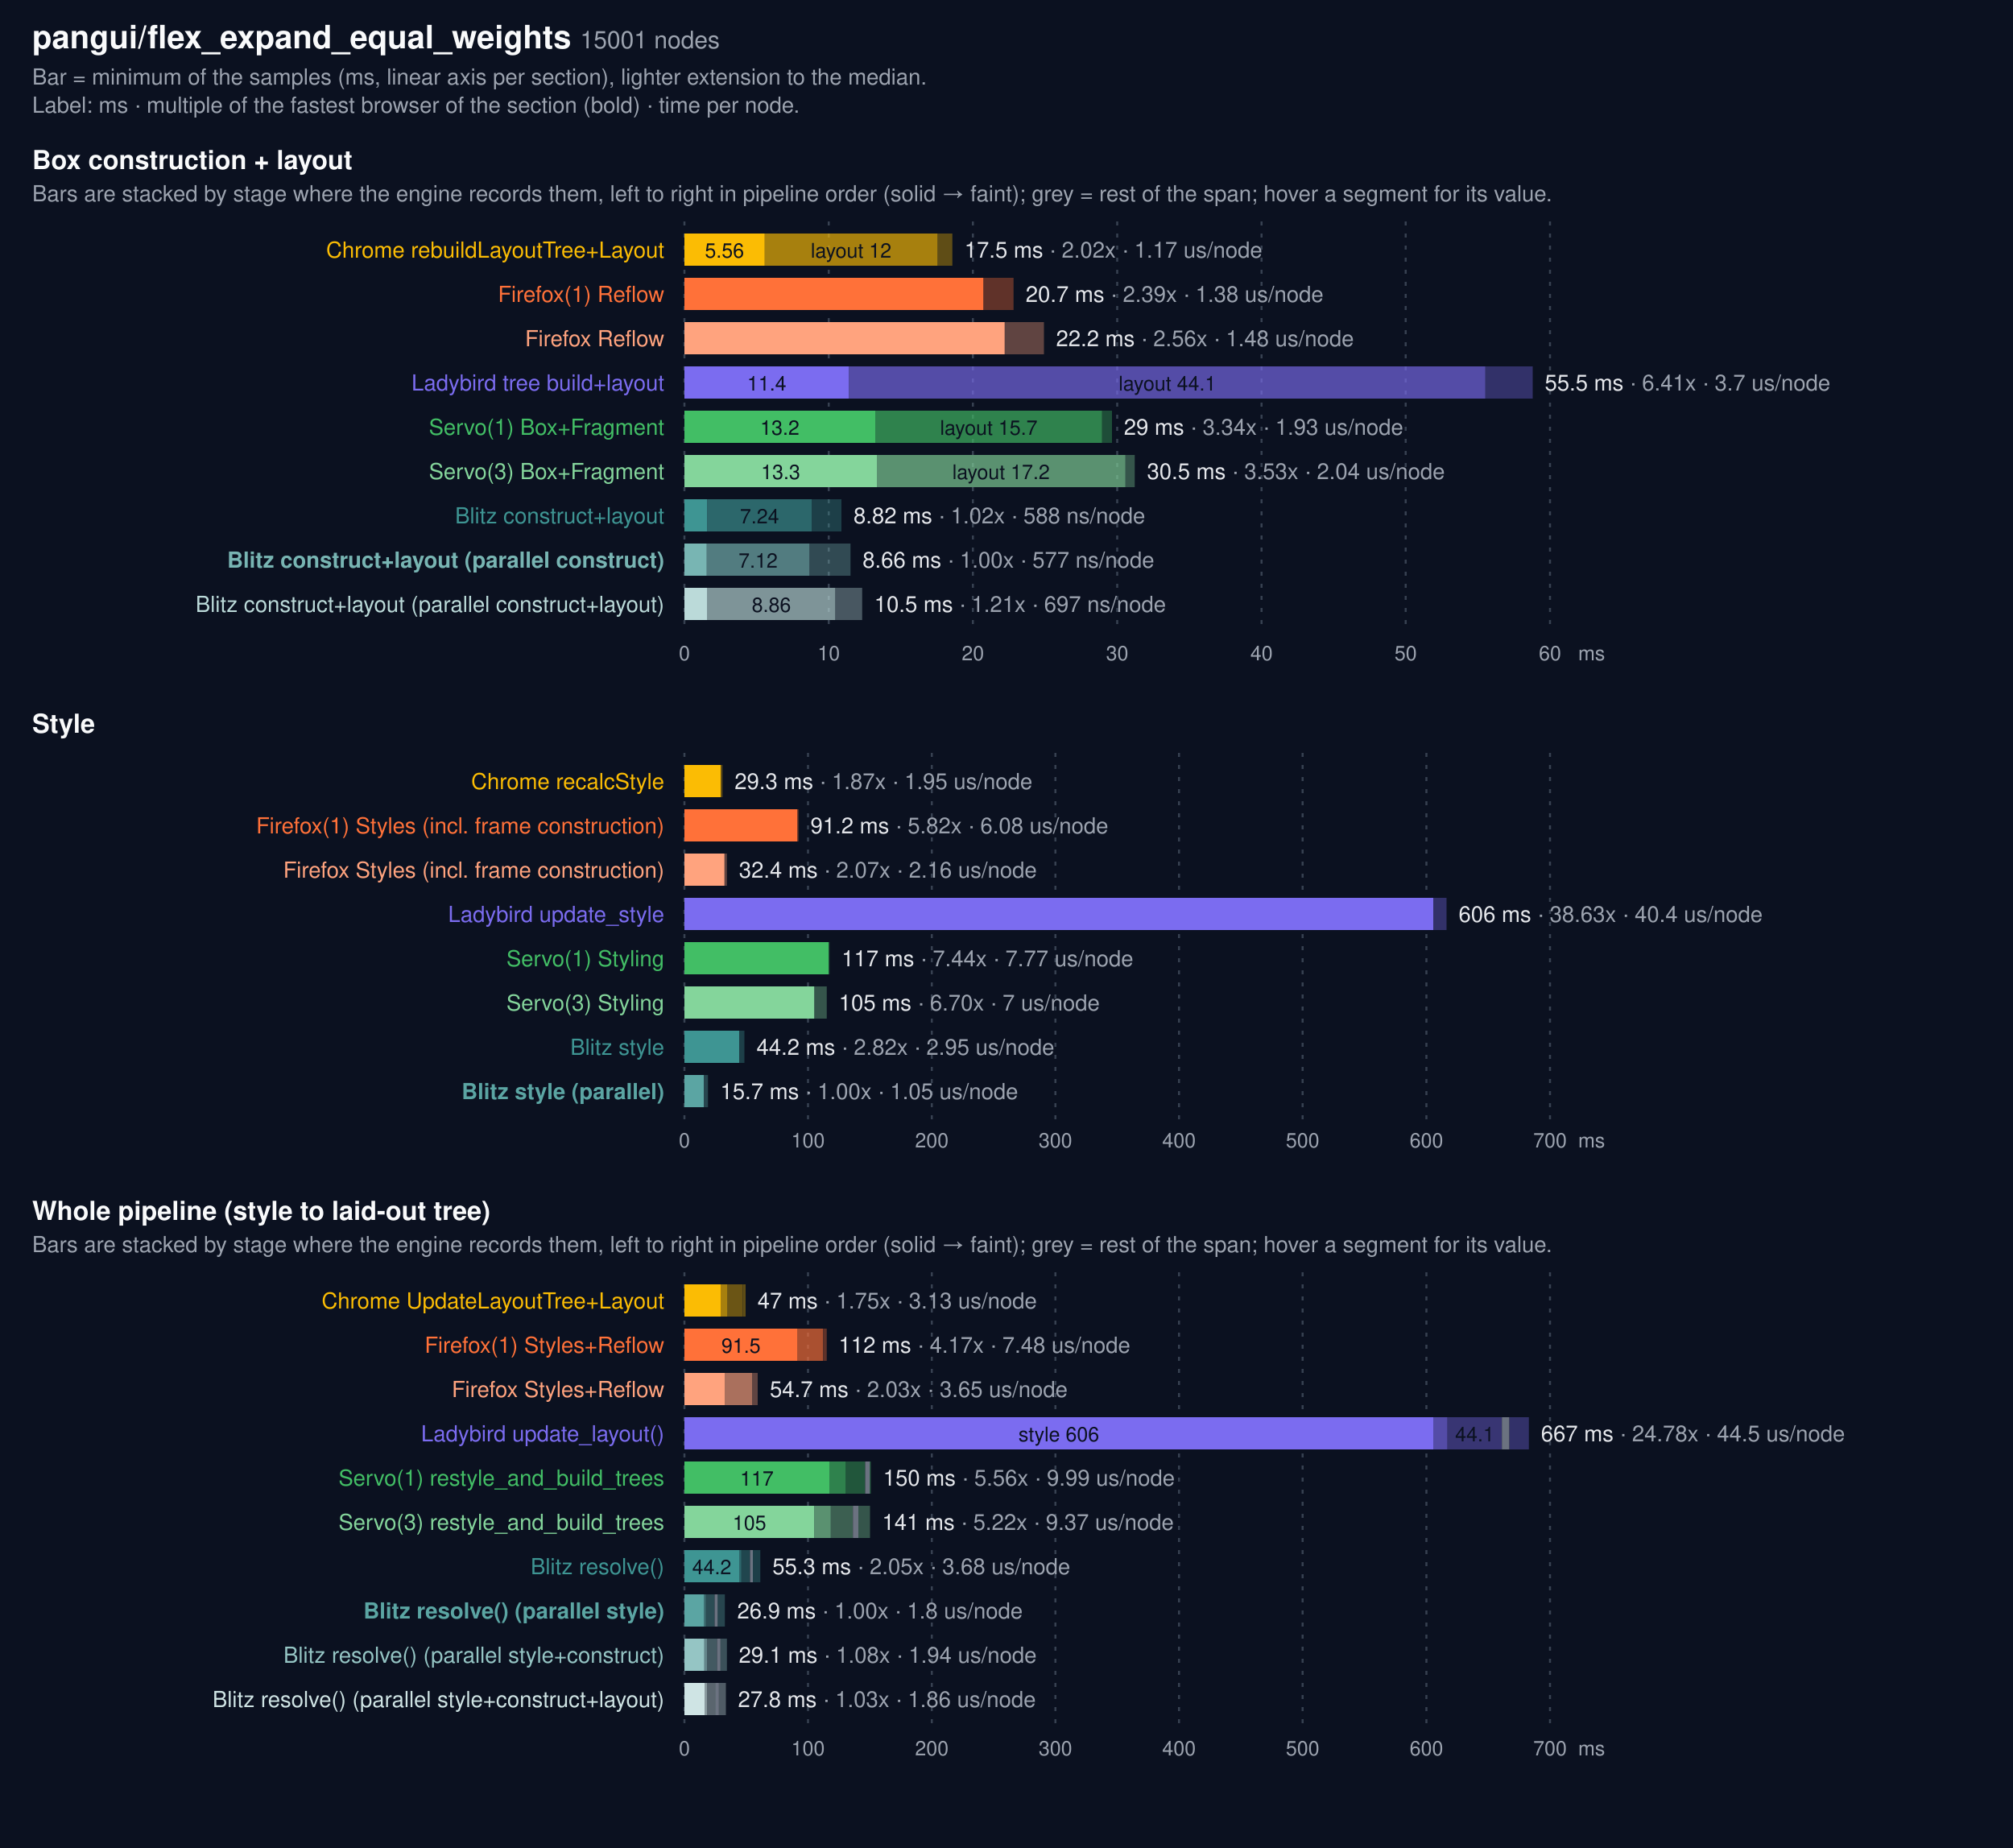
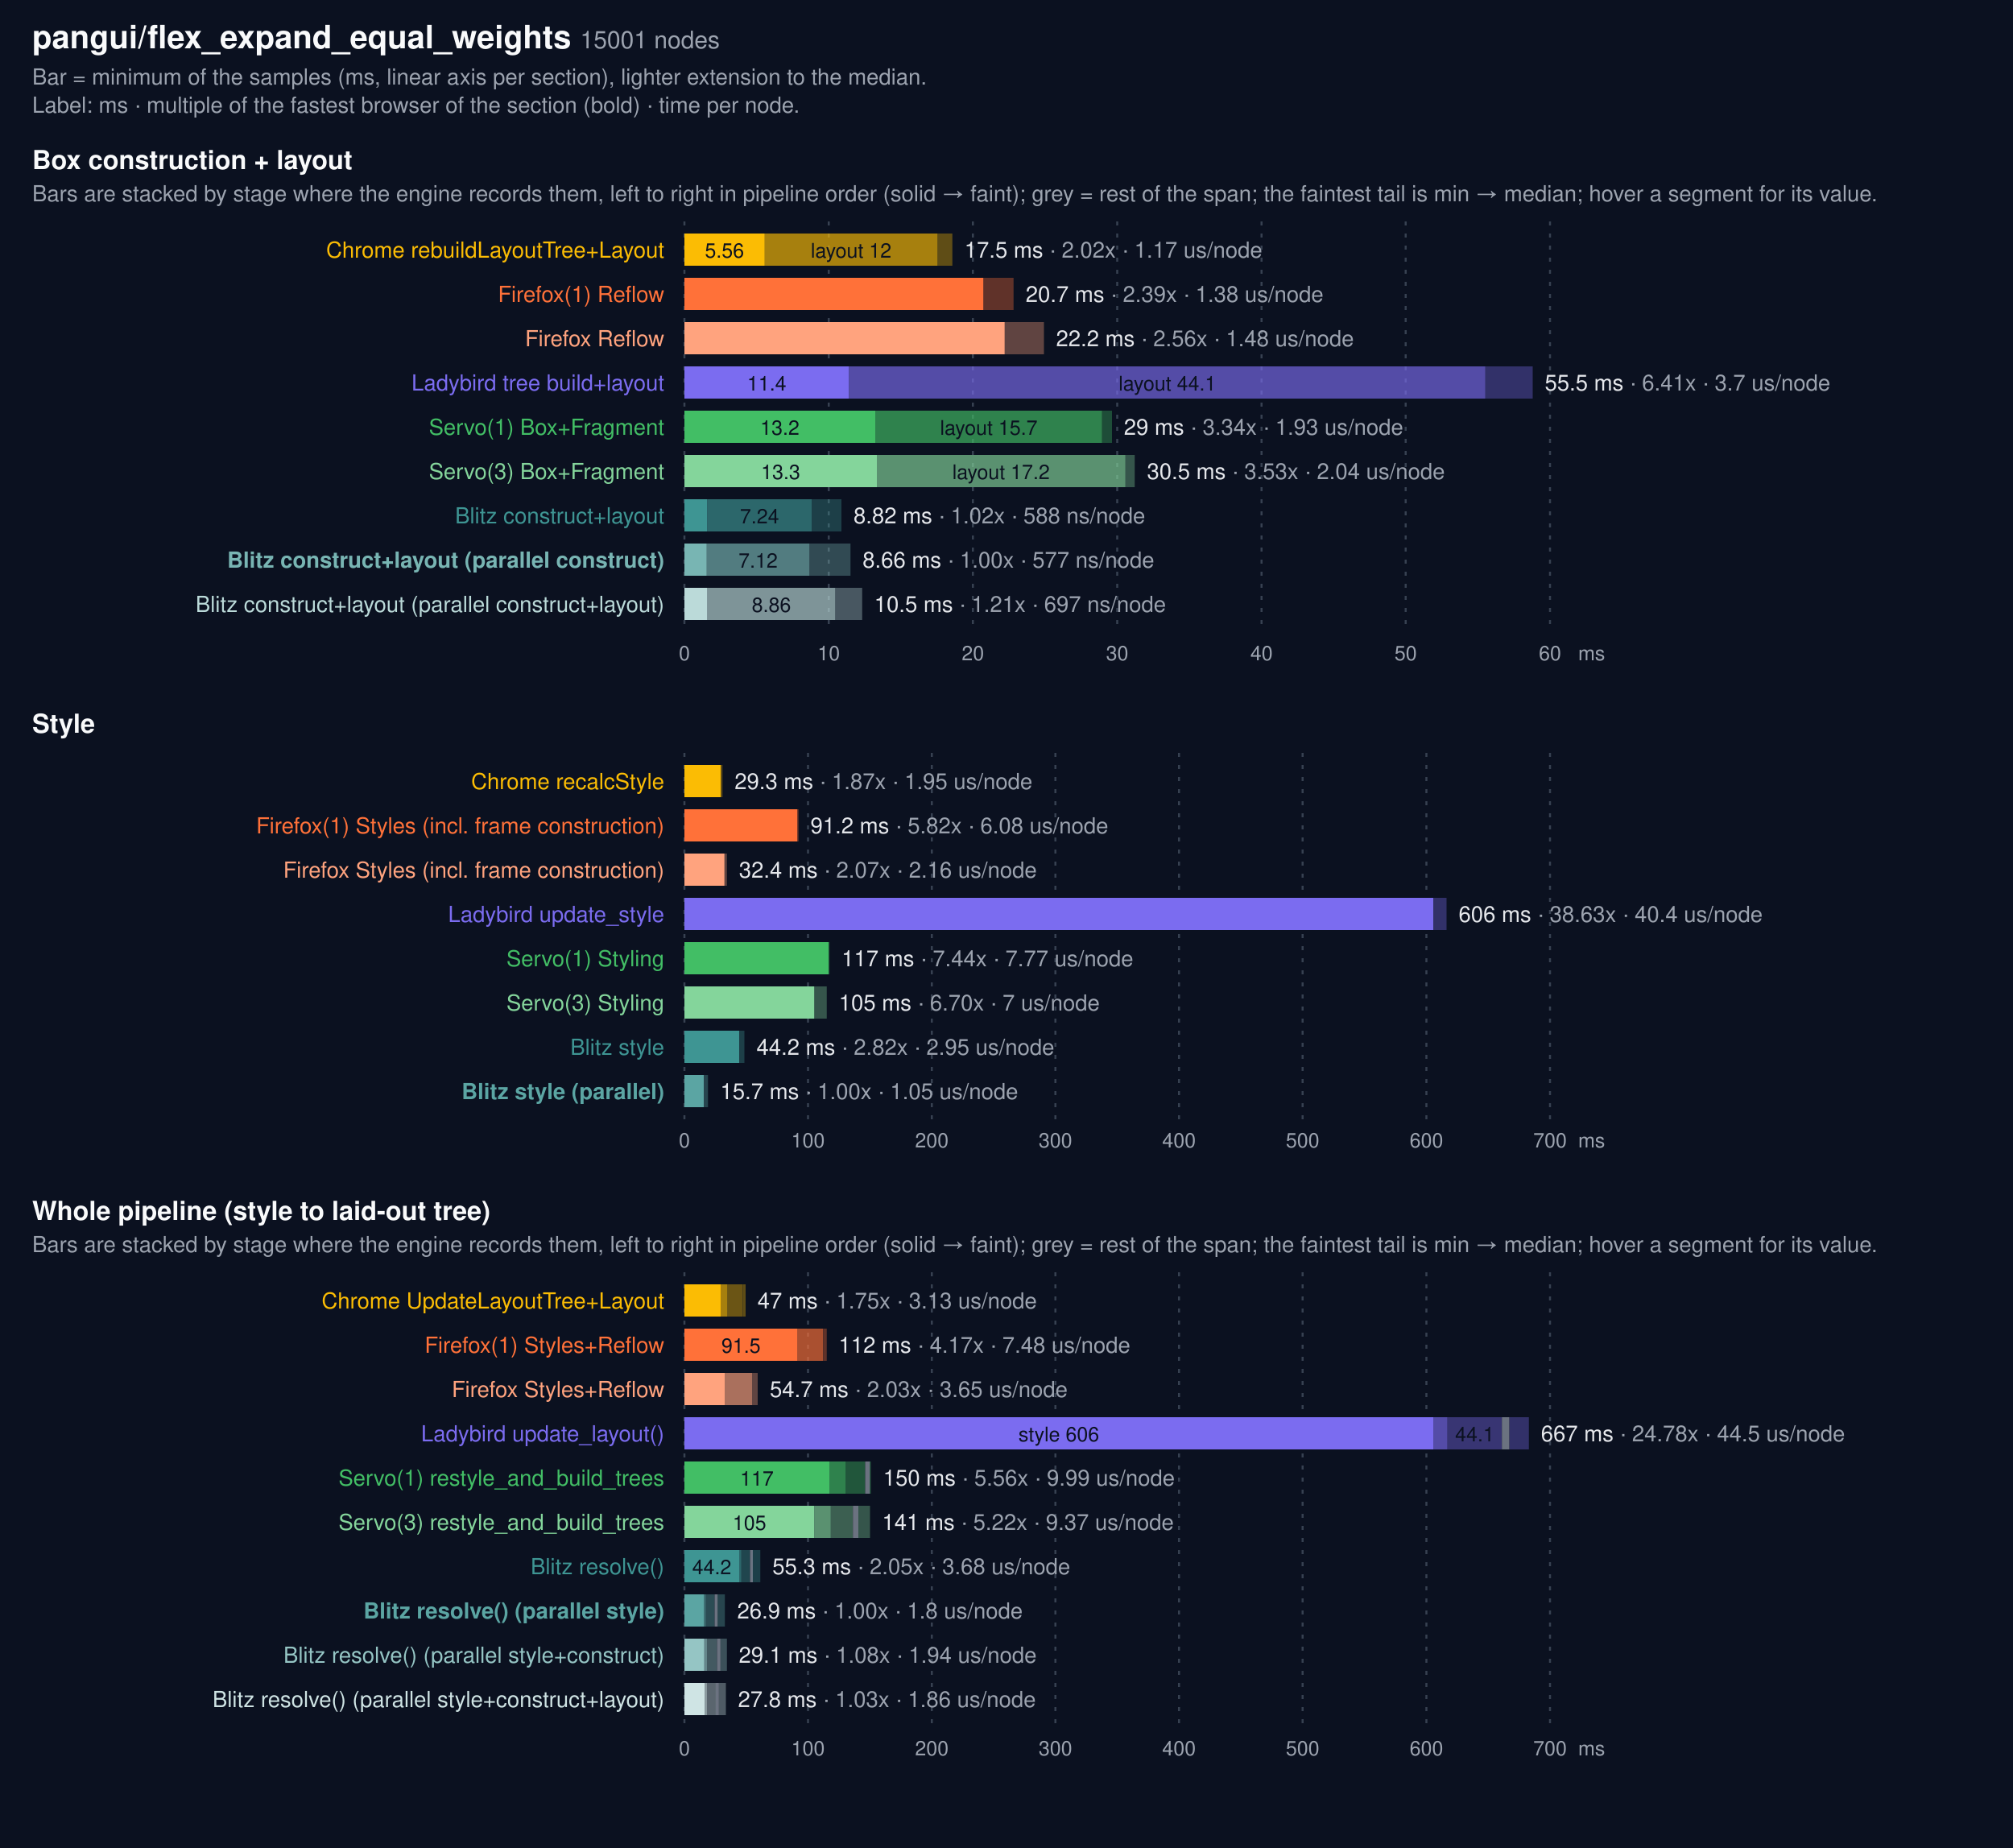
<svg xmlns="http://www.w3.org/2000/svg" width="1000" height="918" viewBox="0 0 1000 918" font-family="system-ui, -apple-system, Segoe UI, Helvetica, Arial, sans-serif">
  <rect width="1000" height="918" fill="#0b1120" />
  <text x="16" y="24" fill="#f9fafb" font-size="16" font-weight="600">pangui/flex_expand_equal_weights <tspan fill="#9ca3af" font-size="12" font-weight="400">15001 nodes</tspan>
  </text>
  <text x="16" y="42" fill="#9ca3af" font-size="11">Bar = minimum of the samples (ms, linear axis per section), lighter extension to the median.</text>
  <text x="16" y="56" fill="#9ca3af" font-size="11">Label: ms · multiple of the fastest browser of the section (bold) · time per node.</text>
  <text x="16" y="84" fill="#f9fafb" font-size="13" font-weight="600">Box construction + layout</text>
-   <text x="16" y="100" fill="#9ca3af" font-size="11">Bars are stacked by stage where the engine records them, left to right in pipeline order (solid → faint); grey = rest of the span; hover a segment for its value.</text>
+   <text x="16" y="100" fill="#9ca3af" font-size="11">Bars are stacked by stage where the engine records them, left to right in pipeline order (solid → faint); grey = rest of the span; the faintest tail is min → median; hover a segment for its value.</text>
  <line x1="340.0" x2="340.0" y1="110" y2="314" stroke="#374151" stroke-dasharray="2 4" />
  <text x="340.0" y="328" fill="#9ca3af" font-size="10" text-anchor="middle">0</text>
  <line x1="411.7" x2="411.7" y1="110" y2="314" stroke="#374151" stroke-dasharray="2 4" />
  <text x="411.7" y="328" fill="#9ca3af" font-size="10" text-anchor="middle">10</text>
  <line x1="483.3" x2="483.3" y1="110" y2="314" stroke="#374151" stroke-dasharray="2 4" />
  <text x="483.3" y="328" fill="#9ca3af" font-size="10" text-anchor="middle">20</text>
  <line x1="555.0" x2="555.0" y1="110" y2="314" stroke="#374151" stroke-dasharray="2 4" />
  <text x="555.0" y="328" fill="#9ca3af" font-size="10" text-anchor="middle">30</text>
  <line x1="626.7" x2="626.7" y1="110" y2="314" stroke="#374151" stroke-dasharray="2 4" />
  <text x="626.7" y="328" fill="#9ca3af" font-size="10" text-anchor="middle">40</text>
  <line x1="698.3" x2="698.3" y1="110" y2="314" stroke="#374151" stroke-dasharray="2 4" />
  <text x="698.3" y="328" fill="#9ca3af" font-size="10" text-anchor="middle">50</text>
  <line x1="770.0" x2="770.0" y1="110" y2="314" stroke="#374151" stroke-dasharray="2 4" />
  <text x="770.0" y="328" fill="#9ca3af" font-size="10" text-anchor="middle">60</text>
  <text x="784" y="328" fill="#9ca3af" font-size="10">ms</text>
  <text x="330" y="128" fill="#FBBC04" font-size="11" text-anchor="end">Chrome rebuildLayoutTree+Layout</text>
  <rect x="340.0" y="116" width="39.9" height="16" fill="#FBBC04" opacity="1.0" />
  <text x="359.9" y="128" fill="#0b1120" font-size="10" text-anchor="middle">5.56</text>
  <rect x="379.9" y="116" width="85.8" height="16" fill="#FBBC04" opacity="0.65" />
  <text x="422.8" y="128" fill="#0b1120" font-size="10" text-anchor="middle">layout 12</text>
  <rect x="465.7" y="116" width="7.4" height="16" fill="#FBBC04" opacity="0.35" />
  <text x="479.1" y="128" fill="#e5e7eb" font-size="11">17.5 ms <tspan fill="#9ca3af">· 2.02x · 1.17 us/node</tspan>
  </text>
  <text x="330" y="150" fill="#FF7139" font-size="11" text-anchor="end">Firefox(1) Reflow</text>
  <rect x="340" y="138" width="148.5" height="16" fill="#FF7139" />
  <rect x="488.5" y="138" width="15.0" height="16" fill="#FF7139" opacity="0.35" />
  <text x="509.5" y="150" fill="#e5e7eb" font-size="11">20.7 ms <tspan fill="#9ca3af">· 2.39x · 1.38 us/node</tspan>
  </text>
  <text x="330" y="172" fill="#ffa37e" font-size="11" text-anchor="end">Firefox Reflow</text>
  <rect x="340" y="160" width="159.1" height="16" fill="#ffa37e" />
  <rect x="499.1" y="160" width="19.5" height="16" fill="#ffa37e" opacity="0.35" />
  <text x="524.6" y="172" fill="#e5e7eb" font-size="11">22.2 ms <tspan fill="#9ca3af">· 2.56x · 1.48 us/node</tspan>
  </text>
  <text x="330" y="194" fill="#7B6CF0" font-size="11" text-anchor="end">Ladybird tree build+layout</text>
  <rect x="340.0" y="182" width="81.7" height="16" fill="#7B6CF0" opacity="1.0" />
  <text x="380.9" y="194" fill="#0b1120" font-size="10" text-anchor="middle">11.4</text>
  <rect x="421.7" y="182" width="316.2" height="16" fill="#7B6CF0" opacity="0.65" />
  <text x="579.9" y="194" fill="#0b1120" font-size="10" text-anchor="middle">layout 44.1</text>
  <rect x="738.0" y="182" width="23.4" height="16" fill="#7B6CF0" opacity="0.35" />
  <text x="767.4" y="194" fill="#e5e7eb" font-size="11">55.5 ms <tspan fill="#9ca3af">· 6.41x · 3.7 us/node</tspan>
  </text>
  <text x="330" y="216" fill="#42BE65" font-size="11" text-anchor="end">Servo(1) Box+Fragment</text>
  <rect x="340.0" y="204" width="94.8" height="16" fill="#42BE65" opacity="1.0" />
  <text x="387.4" y="216" fill="#0b1120" font-size="10" text-anchor="middle">13.2</text>
  <rect x="434.8" y="204" width="112.7" height="16" fill="#42BE65" opacity="0.65" />
  <text x="491.2" y="216" fill="#0b1120" font-size="10" text-anchor="middle">layout 15.7</text>
  <rect x="547.6" y="204" width="4.8" height="16" fill="#42BE65" opacity="0.35" />
  <text x="558.3" y="216" fill="#e5e7eb" font-size="11">29 ms <tspan fill="#9ca3af">· 3.34x · 1.93 us/node</tspan>
  </text>
  <text x="330" y="238" fill="#84d59b" font-size="11" text-anchor="end">Servo(3) Box+Fragment</text>
  <rect x="340.0" y="226" width="95.6" height="16" fill="#84d59b" opacity="1.0" />
  <text x="387.8" y="238" fill="#0b1120" font-size="10" text-anchor="middle">13.3</text>
  <rect x="435.6" y="226" width="123.4" height="16" fill="#84d59b" opacity="0.65" />
  <text x="497.3" y="238" fill="#0b1120" font-size="10" text-anchor="middle">layout 17.2</text>
  <rect x="558.9" y="226" width="4.8" height="16" fill="#84d59b" opacity="0.35" />
  <text x="569.8" y="238" fill="#e5e7eb" font-size="11">30.5 ms <tspan fill="#9ca3af">· 3.53x · 2.04 us/node</tspan>
  </text>
  <text x="330" y="260" fill="#3E9593" font-size="11" text-anchor="end">Blitz construct+layout</text>
  <rect x="340.0" y="248" width="11.3" height="16" fill="#3E9593" opacity="1.0" />
  <rect x="351.3" y="248" width="51.9" height="16" fill="#3E9593" opacity="0.65" />
  <text x="377.3" y="260" fill="#0b1120" font-size="10" text-anchor="middle">7.24</text>
  <rect x="403.2" y="248" width="14.8" height="16" fill="#3E9593" opacity="0.35" />
  <text x="424.0" y="260" fill="#e5e7eb" font-size="11">8.82 ms <tspan fill="#9ca3af">· 1.02x · 588 ns/node</tspan>
  </text>
  <text x="330" y="282" fill="#78b5b3" font-size="11" text-anchor="end" font-weight="700">Blitz construct+layout (parallel construct)</text>
  <rect x="340.0" y="270" width="11.1" height="16" fill="#78b5b3" opacity="1.0" />
  <rect x="351.1" y="270" width="51.0" height="16" fill="#78b5b3" opacity="0.65" />
  <text x="376.6" y="282" fill="#0b1120" font-size="10" text-anchor="middle">7.12</text>
  <rect x="402.1" y="270" width="20.4" height="16" fill="#78b5b3" opacity="0.35" />
  <text x="428.5" y="282" fill="#e5e7eb" font-size="11">8.66 ms <tspan fill="#9ca3af">· 1.00x · 577 ns/node</tspan>
  </text>
  <text x="330" y="304" fill="#bbdad9" font-size="11" text-anchor="end">Blitz construct+layout (parallel construct+layout)</text>
  <rect x="340.0" y="292" width="11.4" height="16" fill="#bbdad9" opacity="1.0" />
  <rect x="351.4" y="292" width="63.5" height="16" fill="#bbdad9" opacity="0.65" />
  <text x="383.2" y="304" fill="#0b1120" font-size="10" text-anchor="middle">8.86</text>
  <rect x="414.9" y="292" width="13.4" height="16" fill="#bbdad9" opacity="0.35" />
  <text x="434.3" y="304" fill="#e5e7eb" font-size="11">10.5 ms <tspan fill="#9ca3af">· 1.21x · 697 ns/node</tspan>
  </text>
  <text x="16" y="364" fill="#f9fafb" font-size="13" font-weight="600">Style</text>
  <line x1="340.0" x2="340.0" y1="374" y2="556" stroke="#374151" stroke-dasharray="2 4" />
  <text x="340.0" y="570" fill="#9ca3af" font-size="10" text-anchor="middle">0</text>
  <line x1="401.4" x2="401.4" y1="374" y2="556" stroke="#374151" stroke-dasharray="2 4" />
  <text x="401.4" y="570" fill="#9ca3af" font-size="10" text-anchor="middle">100</text>
  <line x1="462.9" x2="462.9" y1="374" y2="556" stroke="#374151" stroke-dasharray="2 4" />
  <text x="462.9" y="570" fill="#9ca3af" font-size="10" text-anchor="middle">200</text>
  <line x1="524.3" x2="524.3" y1="374" y2="556" stroke="#374151" stroke-dasharray="2 4" />
  <text x="524.3" y="570" fill="#9ca3af" font-size="10" text-anchor="middle">300</text>
  <line x1="585.7" x2="585.7" y1="374" y2="556" stroke="#374151" stroke-dasharray="2 4" />
  <text x="585.7" y="570" fill="#9ca3af" font-size="10" text-anchor="middle">400</text>
  <line x1="647.1" x2="647.1" y1="374" y2="556" stroke="#374151" stroke-dasharray="2 4" />
  <text x="647.1" y="570" fill="#9ca3af" font-size="10" text-anchor="middle">500</text>
  <line x1="708.6" x2="708.6" y1="374" y2="556" stroke="#374151" stroke-dasharray="2 4" />
  <text x="708.6" y="570" fill="#9ca3af" font-size="10" text-anchor="middle">600</text>
  <line x1="770.0" x2="770.0" y1="374" y2="556" stroke="#374151" stroke-dasharray="2 4" />
  <text x="770.0" y="570" fill="#9ca3af" font-size="10" text-anchor="middle">700</text>
  <text x="784" y="570" fill="#9ca3af" font-size="10">ms</text>
  <text x="330" y="392" fill="#FBBC04" font-size="11" text-anchor="end">Chrome recalcStyle</text>
  <rect x="340" y="380" width="18.0" height="16" fill="#FBBC04" />
  <rect x="358.0" y="380" width="0.9" height="16" fill="#FBBC04" opacity="0.35" />
  <text x="364.9" y="392" fill="#e5e7eb" font-size="11">29.3 ms <tspan fill="#9ca3af">· 1.87x · 1.95 us/node</tspan>
  </text>
  <text x="330" y="414" fill="#FF7139" font-size="11" text-anchor="end">Firefox(1) Styles (incl. frame construction)</text>
  <rect x="340" y="402" width="56.1" height="16" fill="#FF7139" />
  <rect x="396.1" y="402" width="0.6" height="16" fill="#FF7139" opacity="0.35" />
  <text x="402.6" y="414" fill="#e5e7eb" font-size="11">91.2 ms <tspan fill="#9ca3af">· 5.82x · 6.08 us/node</tspan>
  </text>
  <text x="330" y="436" fill="#ffa37e" font-size="11" text-anchor="end">Firefox Styles (incl. frame construction)</text>
  <rect x="340" y="424" width="19.9" height="16" fill="#ffa37e" />
  <rect x="359.9" y="424" width="1.2" height="16" fill="#ffa37e" opacity="0.35" />
  <text x="367.1" y="436" fill="#e5e7eb" font-size="11">32.4 ms <tspan fill="#9ca3af">· 2.07x · 2.16 us/node</tspan>
  </text>
  <text x="330" y="458" fill="#7B6CF0" font-size="11" text-anchor="end">Ladybird update_style</text>
  <rect x="340" y="446" width="372.0" height="16" fill="#7B6CF0" />
  <rect x="712.0" y="446" width="6.6" height="16" fill="#7B6CF0" opacity="0.35" />
  <text x="724.6" y="458" fill="#e5e7eb" font-size="11">606 ms <tspan fill="#9ca3af">· 38.63x · 40.4 us/node</tspan>
  </text>
  <text x="330" y="480" fill="#42BE65" font-size="11" text-anchor="end">Servo(1) Styling</text>
  <rect x="340" y="468" width="71.6" height="16" fill="#42BE65" />
  <rect x="411.6" y="468" width="0.5" height="16" fill="#42BE65" opacity="0.35" />
  <text x="418.1" y="480" fill="#e5e7eb" font-size="11">117 ms <tspan fill="#9ca3af">· 7.44x · 7.77 us/node</tspan>
  </text>
  <text x="330" y="502" fill="#84d59b" font-size="11" text-anchor="end">Servo(3) Styling</text>
  <rect x="340" y="490" width="64.5" height="16" fill="#84d59b" />
  <rect x="404.5" y="490" width="6.2" height="16" fill="#84d59b" opacity="0.35" />
  <text x="416.7" y="502" fill="#e5e7eb" font-size="11">105 ms <tspan fill="#9ca3af">· 6.70x · 7 us/node</tspan>
  </text>
  <text x="330" y="524" fill="#3E9593" font-size="11" text-anchor="end">Blitz style</text>
  <rect x="340" y="512" width="27.2" height="16" fill="#3E9593" />
  <rect x="367.2" y="512" width="2.6" height="16" fill="#3E9593" opacity="0.35" />
  <text x="375.8" y="524" fill="#e5e7eb" font-size="11">44.2 ms <tspan fill="#9ca3af">· 2.82x · 2.95 us/node</tspan>
  </text>
  <text x="330" y="546" fill="#5ba5a3" font-size="11" text-anchor="end" font-weight="700">Blitz style (parallel)</text>
  <rect x="340" y="534" width="9.6" height="16" fill="#5ba5a3" />
  <rect x="349.6" y="534" width="2.1" height="16" fill="#5ba5a3" opacity="0.35" />
  <text x="357.8" y="546" fill="#e5e7eb" font-size="11">15.7 ms <tspan fill="#9ca3af">· 1.00x · 1.05 us/node</tspan>
  </text>
  <text x="16" y="606" fill="#f9fafb" font-size="13" font-weight="600">Whole pipeline (style to laid-out tree)</text>
-   <text x="16" y="622" fill="#9ca3af" font-size="11">Bars are stacked by stage where the engine records them, left to right in pipeline order (solid → faint); grey = rest of the span; hover a segment for its value.</text>
+   <text x="16" y="622" fill="#9ca3af" font-size="11">Bars are stacked by stage where the engine records them, left to right in pipeline order (solid → faint); grey = rest of the span; the faintest tail is min → median; hover a segment for its value.</text>
  <line x1="340.0" x2="340.0" y1="632" y2="858" stroke="#374151" stroke-dasharray="2 4" />
  <text x="340.0" y="872" fill="#9ca3af" font-size="10" text-anchor="middle">0</text>
  <line x1="401.4" x2="401.4" y1="632" y2="858" stroke="#374151" stroke-dasharray="2 4" />
  <text x="401.4" y="872" fill="#9ca3af" font-size="10" text-anchor="middle">100</text>
  <line x1="462.9" x2="462.9" y1="632" y2="858" stroke="#374151" stroke-dasharray="2 4" />
  <text x="462.9" y="872" fill="#9ca3af" font-size="10" text-anchor="middle">200</text>
  <line x1="524.3" x2="524.3" y1="632" y2="858" stroke="#374151" stroke-dasharray="2 4" />
  <text x="524.3" y="872" fill="#9ca3af" font-size="10" text-anchor="middle">300</text>
  <line x1="585.7" x2="585.7" y1="632" y2="858" stroke="#374151" stroke-dasharray="2 4" />
  <text x="585.7" y="872" fill="#9ca3af" font-size="10" text-anchor="middle">400</text>
  <line x1="647.1" x2="647.1" y1="632" y2="858" stroke="#374151" stroke-dasharray="2 4" />
  <text x="647.1" y="872" fill="#9ca3af" font-size="10" text-anchor="middle">500</text>
  <line x1="708.6" x2="708.6" y1="632" y2="858" stroke="#374151" stroke-dasharray="2 4" />
  <text x="708.6" y="872" fill="#9ca3af" font-size="10" text-anchor="middle">600</text>
  <line x1="770.0" x2="770.0" y1="632" y2="858" stroke="#374151" stroke-dasharray="2 4" />
  <text x="770.0" y="872" fill="#9ca3af" font-size="10" text-anchor="middle">700</text>
  <text x="784" y="872" fill="#9ca3af" font-size="10">ms</text>
  <text x="330" y="650" fill="#FBBC04" font-size="11" text-anchor="end">Chrome UpdateLayoutTree+Layout</text>
  <rect x="340.0" y="638" width="18.0" height="16" fill="#FBBC04" opacity="1.0" />
  <rect x="358.0" y="638" width="3.3" height="16" fill="#FBBC04" opacity="0.65" />
  <rect x="361.3" y="638" width="7.5" height="16" fill="#FBBC04" opacity="0.4" />
  <rect x="368.9" y="638" width="0.0" height="16" fill="#6b7280" opacity="1.0" />
  <rect x="368.9" y="638" width="1.5" height="16" fill="#FBBC04" opacity="0.35" />
  <text x="376.3" y="650" fill="#e5e7eb" font-size="11">47 ms <tspan fill="#9ca3af">· 1.75x · 3.13 us/node</tspan>
  </text>
  <text x="330" y="672" fill="#FF7139" font-size="11" text-anchor="end">Firefox(1) Styles+Reflow</text>
  <rect x="340.0" y="660" width="56.2" height="16" fill="#FF7139" opacity="1.0" />
  <text x="368.1" y="672" fill="#0b1120" font-size="10" text-anchor="middle">91.5</text>
  <rect x="396.2" y="660" width="12.7" height="16" fill="#FF7139" opacity="0.65" />
  <rect x="409.0" y="660" width="1.7" height="16" fill="#FF7139" opacity="0.35" />
  <text x="416.6" y="672" fill="#e5e7eb" font-size="11">112 ms <tspan fill="#9ca3af">· 4.17x · 7.48 us/node</tspan>
  </text>
  <text x="330" y="694" fill="#ffa37e" font-size="11" text-anchor="end">Firefox Styles+Reflow</text>
  <rect x="340.0" y="682" width="20.0" height="16" fill="#ffa37e" opacity="1.0" />
  <rect x="360.0" y="682" width="13.6" height="16" fill="#ffa37e" opacity="0.65" />
  <rect x="373.6" y="682" width="2.8" height="16" fill="#ffa37e" opacity="0.35" />
  <text x="382.4" y="694" fill="#e5e7eb" font-size="11">54.7 ms <tspan fill="#9ca3af">· 2.03x · 3.65 us/node</tspan>
  </text>
  <text x="330" y="716" fill="#7B6CF0" font-size="11" text-anchor="end">Ladybird update_layout()</text>
  <rect x="340.0" y="704" width="372.0" height="16" fill="#7B6CF0" opacity="1.0" />
  <text x="526.0" y="716" fill="#0b1120" font-size="10" text-anchor="middle">style 606</text>
  <rect x="712.0" y="704" width="7.0" height="16" fill="#7B6CF0" opacity="0.65" />
  <rect x="719.0" y="704" width="27.1" height="16" fill="#7B6CF0" opacity="0.4" />
  <text x="732.6" y="716" fill="#0b1120" font-size="10" text-anchor="middle">44.1</text>
  <rect x="746.1" y="704" width="3.7" height="16" fill="#6b7280" opacity="1.0" />
  <rect x="749.9" y="704" width="9.6" height="16" fill="#7B6CF0" opacity="0.35" />
  <text x="765.5" y="716" fill="#e5e7eb" font-size="11">667 ms <tspan fill="#9ca3af">· 24.78x · 44.5 us/node</tspan>
  </text>
  <text x="330" y="738" fill="#42BE65" font-size="11" text-anchor="end">Servo(1) restyle_and_build_trees</text>
  <rect x="340.0" y="726" width="72.0" height="16" fill="#42BE65" opacity="1.0" />
  <text x="376.0" y="738" fill="#0b1120" font-size="10" text-anchor="middle">117</text>
  <rect x="412.0" y="726" width="8.1" height="16" fill="#42BE65" opacity="0.65" />
  <rect x="420.1" y="726" width="9.7" height="16" fill="#42BE65" opacity="0.4" />
  <rect x="429.8" y="726" width="2.3" height="16" fill="#6b7280" opacity="1.0" />
  <rect x="432.0" y="726" width="0.6" height="16" fill="#42BE65" opacity="0.35" />
  <text x="438.7" y="738" fill="#e5e7eb" font-size="11">150 ms <tspan fill="#9ca3af">· 5.56x · 9.99 us/node</tspan>
  </text>
  <text x="330" y="760" fill="#84d59b" font-size="11" text-anchor="end">Servo(3) restyle_and_build_trees</text>
  <rect x="340.0" y="748" width="64.5" height="16" fill="#84d59b" opacity="1.0" />
  <text x="372.3" y="760" fill="#0b1120" font-size="10" text-anchor="middle">105</text>
  <rect x="404.5" y="748" width="8.2" height="16" fill="#84d59b" opacity="0.65" />
  <rect x="412.7" y="748" width="11.0" height="16" fill="#84d59b" opacity="0.4" />
  <rect x="423.7" y="748" width="2.7" height="16" fill="#6b7280" opacity="1.0" />
  <rect x="426.4" y="748" width="5.8" height="16" fill="#84d59b" opacity="0.35" />
  <text x="438.2" y="760" fill="#e5e7eb" font-size="11">141 ms <tspan fill="#9ca3af">· 5.22x · 9.37 us/node</tspan>
  </text>
  <text x="330" y="782" fill="#3E9593" font-size="11" text-anchor="end">Blitz resolve()</text>
  <rect x="340.0" y="770" width="27.2" height="16" fill="#3E9593" opacity="1.0" />
  <text x="353.6" y="782" fill="#0b1120" font-size="10" text-anchor="middle">44.2</text>
  <rect x="367.2" y="770" width="1.0" height="16" fill="#3E9593" opacity="0.65" />
  <rect x="368.1" y="770" width="4.5" height="16" fill="#3E9593" opacity="0.4" />
  <rect x="372.6" y="770" width="1.4" height="16" fill="#6b7280" opacity="1.0" />
  <rect x="373.9" y="770" width="3.8" height="16" fill="#3E9593" opacity="0.35" />
  <text x="383.7" y="782" fill="#e5e7eb" font-size="11">55.3 ms <tspan fill="#9ca3af">· 2.05x · 3.68 us/node</tspan>
  </text>
  <text x="330" y="804" fill="#5ba5a3" font-size="11" text-anchor="end" font-weight="700">Blitz resolve() (parallel style)</text>
  <rect x="340.0" y="792" width="9.6" height="16" fill="#5ba5a3" opacity="1.0" />
  <rect x="349.6" y="792" width="1.1" height="16" fill="#5ba5a3" opacity="0.65" />
  <rect x="350.8" y="792" width="4.2" height="16" fill="#5ba5a3" opacity="0.4" />
  <rect x="355.0" y="792" width="1.5" height="16" fill="#6b7280" opacity="1.0" />
  <rect x="356.5" y="792" width="3.6" height="16" fill="#5ba5a3" opacity="0.35" />
  <text x="366.2" y="804" fill="#e5e7eb" font-size="11">26.9 ms <tspan fill="#9ca3af">· 1.00x · 1.8 us/node</tspan>
  </text>
  <text x="330" y="826" fill="#95c5c4" font-size="11" text-anchor="end">Blitz resolve() (parallel style+construct)</text>
  <rect x="340.0" y="814" width="9.9" height="16" fill="#95c5c4" opacity="1.0" />
  <rect x="349.9" y="814" width="1.3" height="16" fill="#95c5c4" opacity="0.65" />
  <rect x="351.2" y="814" width="5.0" height="16" fill="#95c5c4" opacity="0.4" />
  <rect x="356.2" y="814" width="1.7" height="16" fill="#6b7280" opacity="1.0" />
  <rect x="357.9" y="814" width="3.2" height="16" fill="#95c5c4" opacity="0.35" />
  <text x="367.0" y="826" fill="#e5e7eb" font-size="11">29.1 ms <tspan fill="#9ca3af">· 1.08x · 1.94 us/node</tspan>
  </text>
  <text x="330" y="848" fill="#cfe4e4" font-size="11" text-anchor="end">Blitz resolve() (parallel style+construct+layout)</text>
  <rect x="340.0" y="836" width="10.0" height="16" fill="#cfe4e4" opacity="1.0" />
  <rect x="350.0" y="836" width="1.2" height="16" fill="#cfe4e4" opacity="0.65" />
  <rect x="351.2" y="836" width="4.4" height="16" fill="#cfe4e4" opacity="0.4" />
  <rect x="355.5" y="836" width="1.6" height="16" fill="#6b7280" opacity="1.0" />
  <rect x="357.1" y="836" width="3.5" height="16" fill="#cfe4e4" opacity="0.35" />
  <text x="366.6" y="848" fill="#e5e7eb" font-size="11">27.8 ms <tspan fill="#9ca3af">· 1.03x · 1.86 us/node</tspan>
  </text>
</svg>
